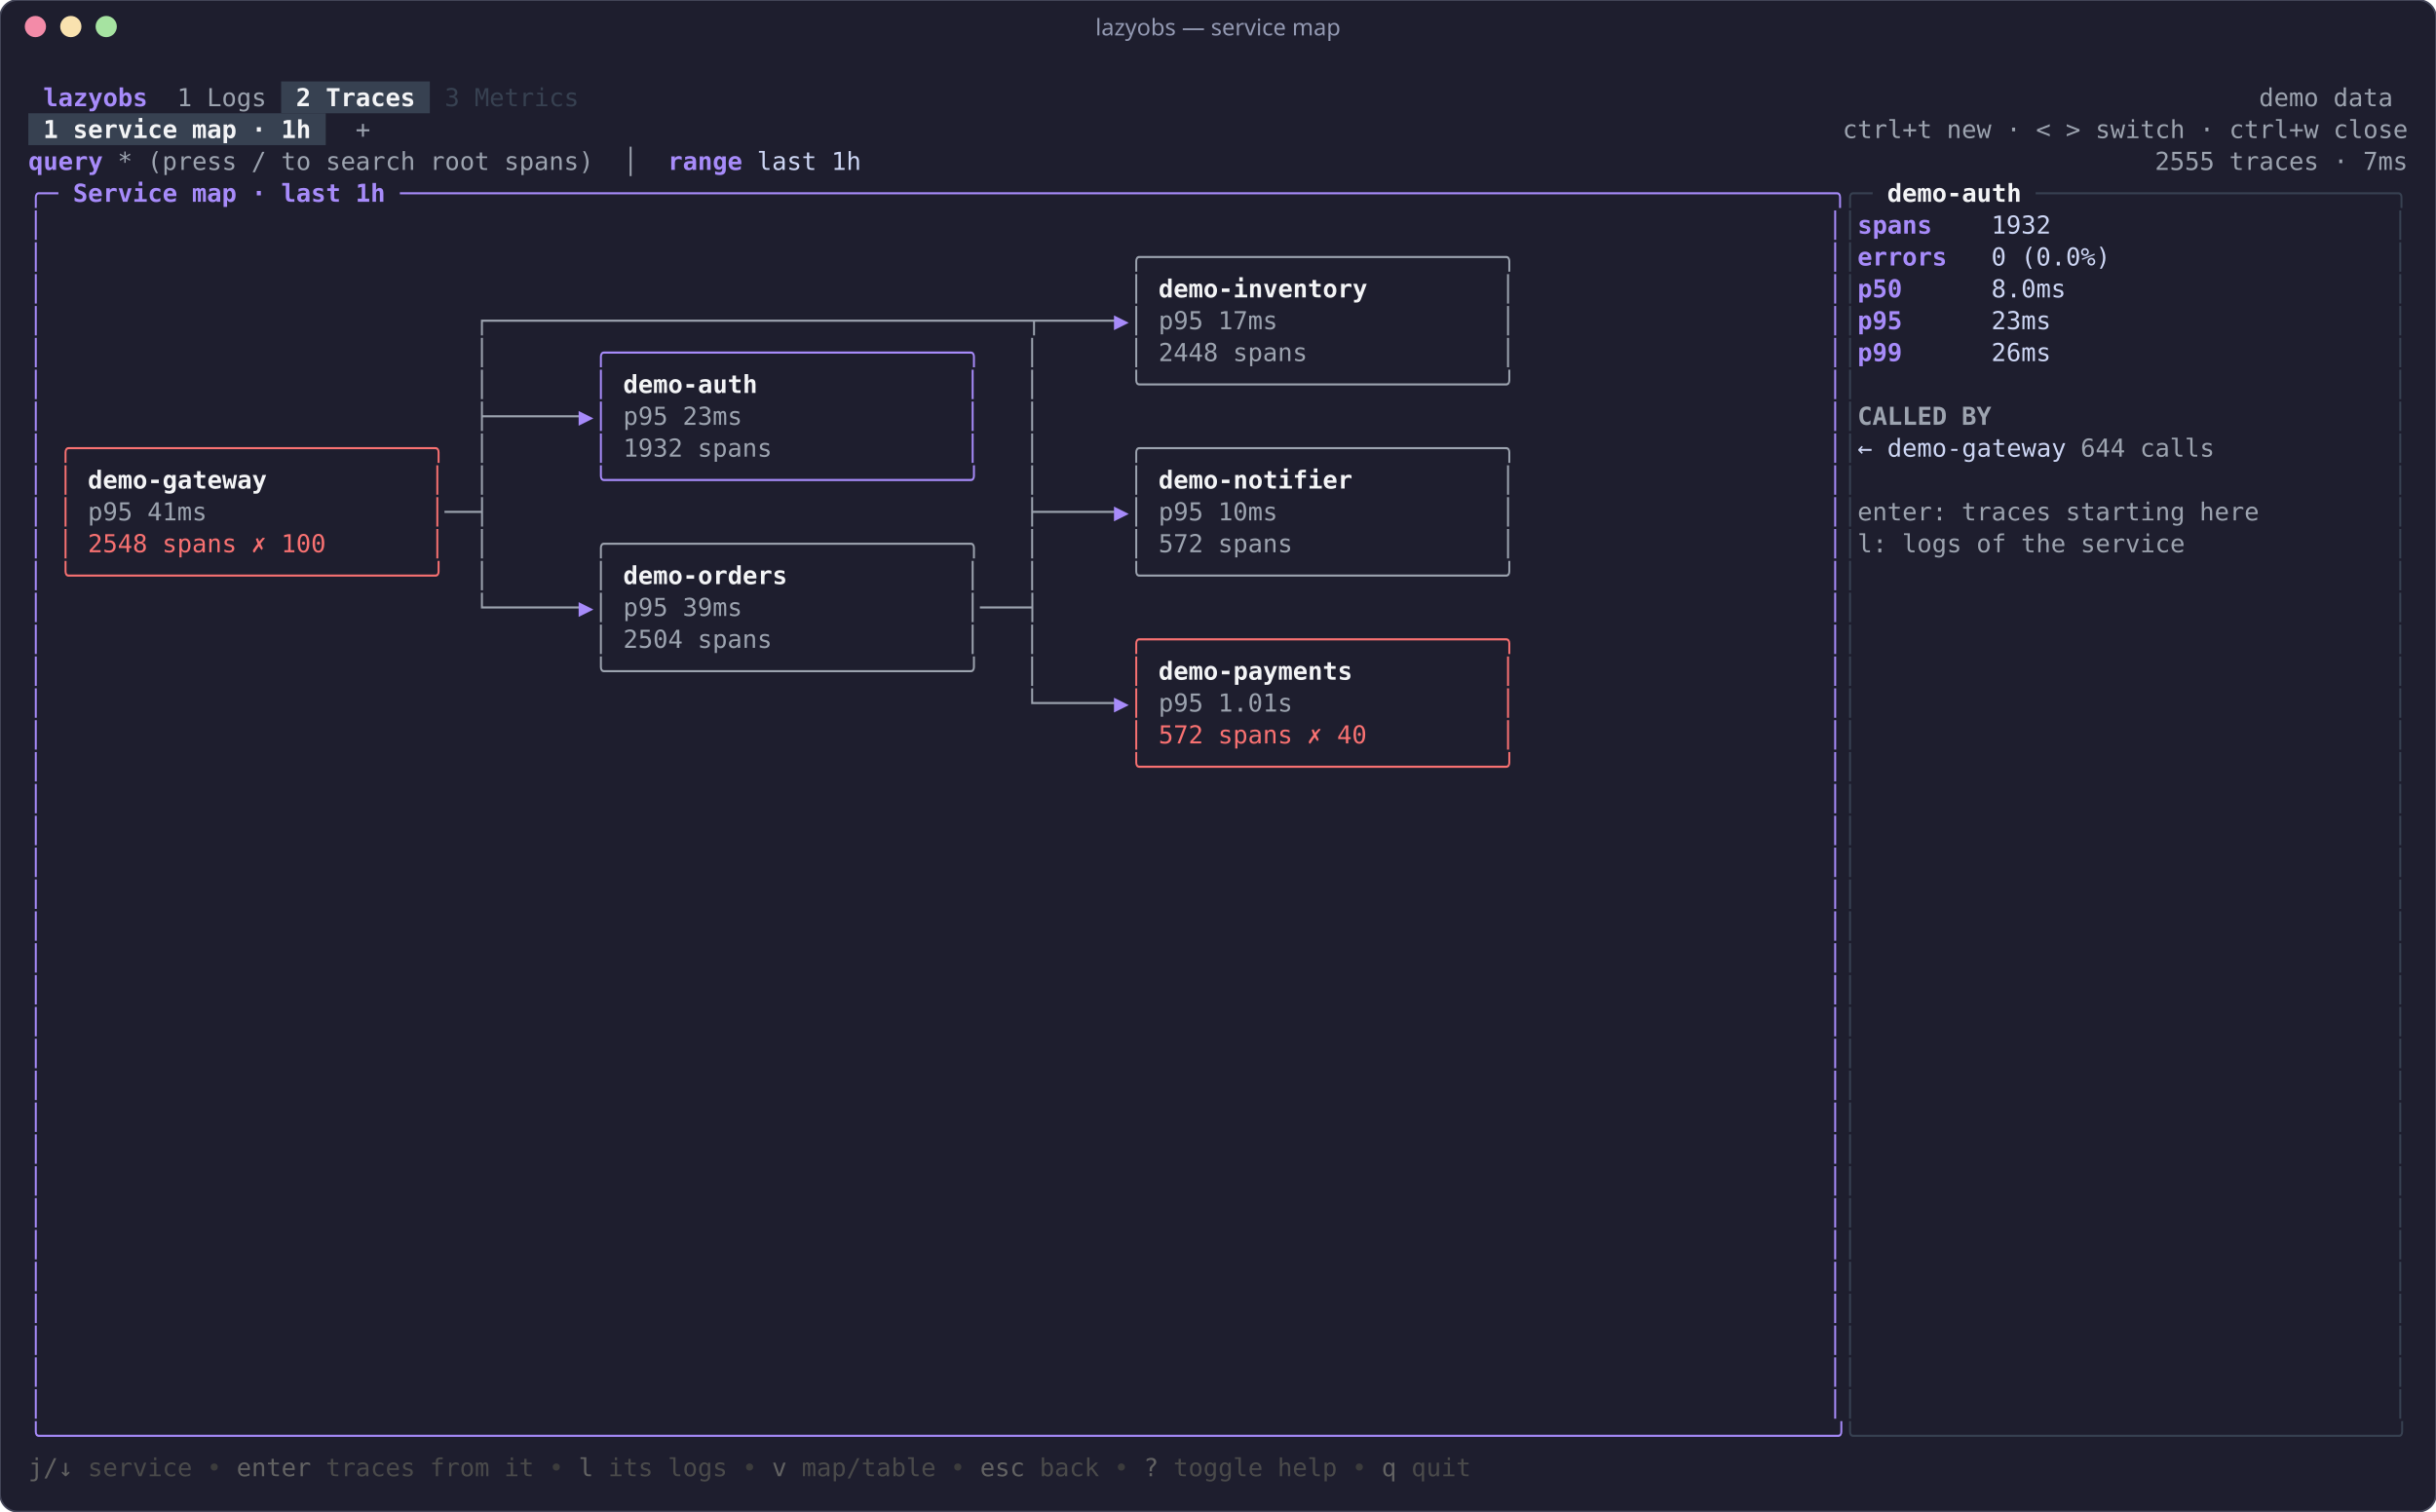
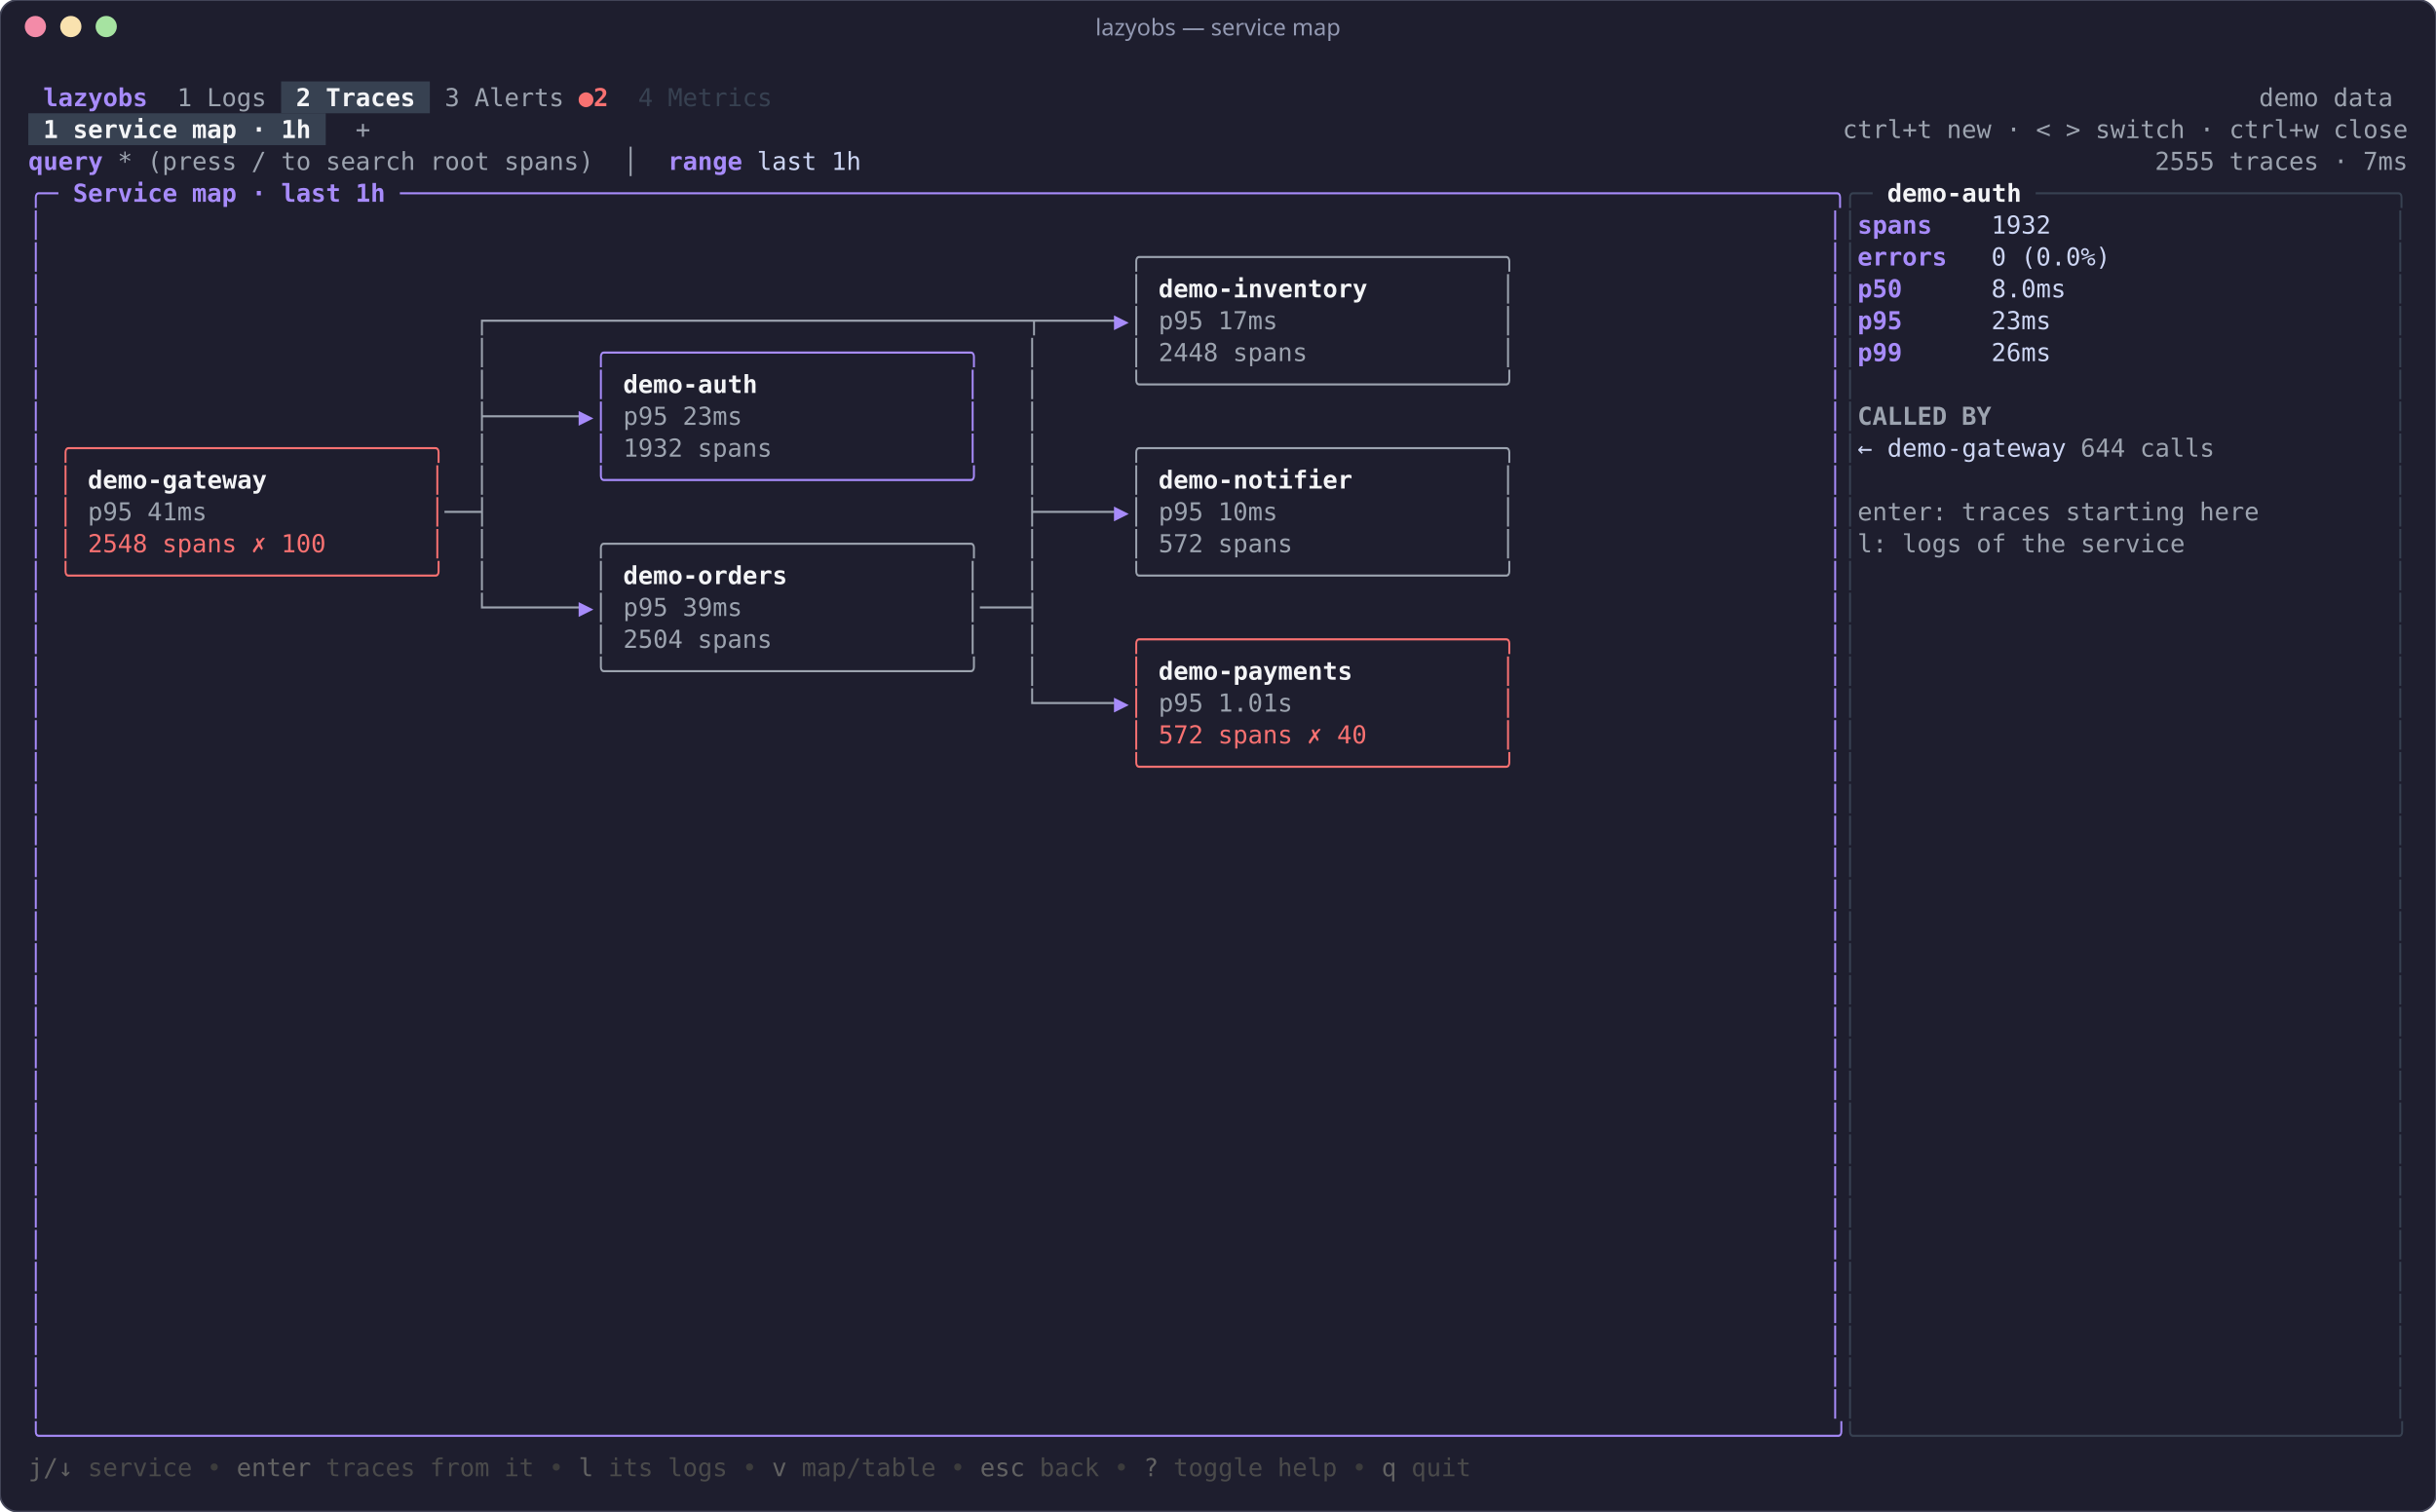
<svg xmlns="http://www.w3.org/2000/svg" width="1376" height="854" viewBox="0 0 1376 854">
  <rect width="100%" height="100%" rx="10" fill="#1e1e2e" stroke="#45475a" />
  <circle cx="20" cy="15" r="6" fill="#f38ba8" />
  <circle cx="40" cy="15" r="6" fill="#f9e2af" />
  <circle cx="60" cy="15" r="6" fill="#a6e3a1" />
  <text x="688" y="20" fill="#9399b2" font-family="sans-serif" font-size="13" text-anchor="middle">lazyobs — service map</text>
  <g font-family="JetBrains Mono, SF Mono, Menlo, Consolas, DejaVu Sans Mono, monospace" font-size="14" xml:space="preserve">
    <rect x="158.8" y="46.0" width="84.0" height="18.0" fill="#374151" />
    <text x="24.4" y="60.0" fill="#a78bfa" textLength="58.8" lengthAdjust="spacingAndGlyphs" font-weight="bold">lazyobs</text>
    <text x="100.0" y="60.0" fill="#9ca3af" textLength="8.4" lengthAdjust="spacingAndGlyphs">1</text>
    <text x="116.8" y="60.0" fill="#9ca3af" textLength="33.6" lengthAdjust="spacingAndGlyphs">Logs</text>
    <text x="167.2" y="60.0" fill="#f3f4f6" textLength="8.4" lengthAdjust="spacingAndGlyphs" font-weight="bold">2</text>
    <text x="184.0" y="60.0" fill="#f3f4f6" textLength="50.4" lengthAdjust="spacingAndGlyphs" font-weight="bold">Traces</text>
-     <text x="251.2" y="60.0" fill="#374151" textLength="8.4" lengthAdjust="spacingAndGlyphs">3</text>
-     <text x="268.0" y="60.0" fill="#374151" textLength="58.8" lengthAdjust="spacingAndGlyphs">Metrics</text>
+     <text x="251.2" y="60.0" fill="#9ca3af" textLength="8.4" lengthAdjust="spacingAndGlyphs">3</text>
+     <text x="268.0" y="60.0" fill="#9ca3af" textLength="50.4" lengthAdjust="spacingAndGlyphs">Alerts</text>
+     <text x="326.8" y="60.0" fill="#f87171" textLength="16.8" lengthAdjust="spacingAndGlyphs" font-weight="bold">●2</text>
+     <text x="360.4" y="60.0" fill="#374151" textLength="8.4" lengthAdjust="spacingAndGlyphs">4</text>
+     <text x="377.2" y="60.0" fill="#374151" textLength="58.8" lengthAdjust="spacingAndGlyphs">Metrics</text>
    <text x="1276.0" y="60.0" fill="#9ca3af" textLength="33.6" lengthAdjust="spacingAndGlyphs">demo</text>
    <text x="1318.0" y="60.0" fill="#9ca3af" textLength="33.6" lengthAdjust="spacingAndGlyphs">data</text>
    <rect x="16.0" y="64.0" width="168.0" height="18.0" fill="#374151" />
    <text x="24.4" y="78.0" fill="#f3f4f6" textLength="8.4" lengthAdjust="spacingAndGlyphs" font-weight="bold">1</text>
    <text x="41.2" y="78.0" fill="#f3f4f6" textLength="58.8" lengthAdjust="spacingAndGlyphs" font-weight="bold">service</text>
    <text x="108.4" y="78.0" fill="#f3f4f6" textLength="25.2" lengthAdjust="spacingAndGlyphs" font-weight="bold">map</text>
    <text x="142.0" y="78.0" fill="#f3f4f6" textLength="8.4" lengthAdjust="spacingAndGlyphs" font-weight="bold">·</text>
    <text x="158.8" y="78.0" fill="#f3f4f6" textLength="16.8" lengthAdjust="spacingAndGlyphs" font-weight="bold">1h</text>
    <text x="200.8" y="78.0" fill="#9ca3af" textLength="8.4" lengthAdjust="spacingAndGlyphs">+</text>
    <text x="1040.8" y="78.0" fill="#9ca3af" textLength="50.4" lengthAdjust="spacingAndGlyphs">ctrl+t</text>
    <text x="1099.6" y="78.0" fill="#9ca3af" textLength="25.2" lengthAdjust="spacingAndGlyphs">new</text>
    <text x="1133.2" y="78.0" fill="#9ca3af" textLength="8.4" lengthAdjust="spacingAndGlyphs">·</text>
    <text x="1150.0" y="78.0" fill="#9ca3af" textLength="8.4" lengthAdjust="spacingAndGlyphs">&lt;</text>
    <text x="1166.8" y="78.0" fill="#9ca3af" textLength="8.4" lengthAdjust="spacingAndGlyphs">&gt;</text>
    <text x="1183.6" y="78.0" fill="#9ca3af" textLength="50.4" lengthAdjust="spacingAndGlyphs">switch</text>
    <text x="1242.4" y="78.0" fill="#9ca3af" textLength="8.4" lengthAdjust="spacingAndGlyphs">·</text>
    <text x="1259.2" y="78.0" fill="#9ca3af" textLength="50.4" lengthAdjust="spacingAndGlyphs">ctrl+w</text>
    <text x="1318.0" y="78.0" fill="#9ca3af" textLength="42.0" lengthAdjust="spacingAndGlyphs">close</text>
    <text x="16.0" y="96.0" fill="#a78bfa" textLength="42.0" lengthAdjust="spacingAndGlyphs" font-weight="bold">query</text>
    <text x="66.4" y="96.0" fill="#9ca3af" textLength="8.4" lengthAdjust="spacingAndGlyphs">*</text>
    <text x="83.2" y="96.0" fill="#9ca3af" textLength="50.4" lengthAdjust="spacingAndGlyphs">(press</text>
    <text x="142.0" y="96.0" fill="#9ca3af" textLength="8.4" lengthAdjust="spacingAndGlyphs">/</text>
    <text x="158.8" y="96.0" fill="#9ca3af" textLength="16.8" lengthAdjust="spacingAndGlyphs">to</text>
    <text x="184.0" y="96.0" fill="#9ca3af" textLength="50.4" lengthAdjust="spacingAndGlyphs">search</text>
    <text x="242.8" y="96.0" fill="#9ca3af" textLength="33.6" lengthAdjust="spacingAndGlyphs">root</text>
    <text x="284.8" y="96.0" fill="#9ca3af" textLength="50.4" lengthAdjust="spacingAndGlyphs">spans)</text>
    <text x="352.0" y="96.0" fill="#9ca3af" textLength="8.4" lengthAdjust="spacingAndGlyphs">│</text>
    <text x="377.2" y="96.0" fill="#a78bfa" textLength="42.0" lengthAdjust="spacingAndGlyphs" font-weight="bold">range</text>
    <text x="427.6" y="96.0" fill="#cdd6f4" textLength="33.6" lengthAdjust="spacingAndGlyphs">last</text>
    <text x="469.6" y="96.0" fill="#cdd6f4" textLength="16.8" lengthAdjust="spacingAndGlyphs">1h</text>
    <text x="1217.2" y="96.0" fill="#9ca3af" textLength="33.6" lengthAdjust="spacingAndGlyphs">2555</text>
    <text x="1259.2" y="96.0" fill="#9ca3af" textLength="50.4" lengthAdjust="spacingAndGlyphs">traces</text>
    <text x="1318.0" y="96.0" fill="#9ca3af" textLength="8.4" lengthAdjust="spacingAndGlyphs">·</text>
    <text x="1334.8" y="96.0" fill="#9ca3af" textLength="25.2" lengthAdjust="spacingAndGlyphs">7ms</text>
    <text x="16.0" y="114.0" fill="#a78bfa" textLength="16.8" lengthAdjust="spacingAndGlyphs">╭─</text>
    <text x="41.2" y="114.0" fill="#a78bfa" textLength="58.8" lengthAdjust="spacingAndGlyphs" font-weight="bold">Service</text>
    <text x="108.4" y="114.0" fill="#a78bfa" textLength="25.2" lengthAdjust="spacingAndGlyphs" font-weight="bold">map</text>
    <text x="142.0" y="114.0" fill="#a78bfa" textLength="8.4" lengthAdjust="spacingAndGlyphs" font-weight="bold">·</text>
    <text x="158.8" y="114.0" fill="#a78bfa" textLength="33.6" lengthAdjust="spacingAndGlyphs" font-weight="bold">last</text>
    <text x="200.8" y="114.0" fill="#a78bfa" textLength="16.8" lengthAdjust="spacingAndGlyphs" font-weight="bold">1h</text>
    <text x="226.0" y="114.0" fill="#a78bfa" textLength="814.8" lengthAdjust="spacingAndGlyphs">────────────────────────────────────────────────────────────────────────────────────────────────╮</text>
    <text x="1040.8" y="114.0" fill="#374151" textLength="16.8" lengthAdjust="spacingAndGlyphs">╭─</text>
    <text x="1066.0" y="114.0" fill="#f3f4f6" textLength="75.6" lengthAdjust="spacingAndGlyphs" font-weight="bold">demo-auth</text>
    <text x="1150.0" y="114.0" fill="#374151" textLength="210.0" lengthAdjust="spacingAndGlyphs">────────────────────────╮</text>
    <text x="16.0" y="132.0" fill="#a78bfa" textLength="8.4" lengthAdjust="spacingAndGlyphs">│</text>
    <text x="1032.4" y="132.0" fill="#a78bfa" textLength="8.4" lengthAdjust="spacingAndGlyphs">│</text>
    <text x="1040.8" y="132.0" fill="#374151" textLength="8.4" lengthAdjust="spacingAndGlyphs">│</text>
    <text x="1049.2" y="132.0" fill="#a78bfa" textLength="42.0" lengthAdjust="spacingAndGlyphs" font-weight="bold">spans</text>
    <text x="1124.8" y="132.0" fill="#cdd6f4" textLength="33.6" lengthAdjust="spacingAndGlyphs">1932</text>
    <text x="1351.6" y="132.0" fill="#374151" textLength="8.4" lengthAdjust="spacingAndGlyphs">│</text>
    <text x="16.0" y="150.0" fill="#a78bfa" textLength="8.4" lengthAdjust="spacingAndGlyphs">│</text>
    <text x="637.6" y="150.0" fill="#9ca3af" textLength="218.4" lengthAdjust="spacingAndGlyphs">╭────────────────────────╮</text>
    <text x="1032.4" y="150.0" fill="#a78bfa" textLength="8.4" lengthAdjust="spacingAndGlyphs">│</text>
    <text x="1040.8" y="150.0" fill="#374151" textLength="8.4" lengthAdjust="spacingAndGlyphs">│</text>
    <text x="1049.2" y="150.0" fill="#a78bfa" textLength="50.4" lengthAdjust="spacingAndGlyphs" font-weight="bold">errors</text>
    <text x="1124.8" y="150.0" fill="#cdd6f4" textLength="8.4" lengthAdjust="spacingAndGlyphs">0</text>
    <text x="1141.6" y="150.0" fill="#cdd6f4" textLength="50.4" lengthAdjust="spacingAndGlyphs">(0.0%)</text>
    <text x="1351.6" y="150.0" fill="#374151" textLength="8.4" lengthAdjust="spacingAndGlyphs">│</text>
    <text x="16.0" y="168.0" fill="#a78bfa" textLength="8.4" lengthAdjust="spacingAndGlyphs">│</text>
    <text x="637.6" y="168.0" fill="#9ca3af" textLength="8.4" lengthAdjust="spacingAndGlyphs">│</text>
    <text x="654.4" y="168.0" fill="#f3f4f6" textLength="117.6" lengthAdjust="spacingAndGlyphs" font-weight="bold">demo-inventory</text>
    <text x="847.6" y="168.0" fill="#9ca3af" textLength="8.4" lengthAdjust="spacingAndGlyphs">│</text>
    <text x="1032.4" y="168.0" fill="#a78bfa" textLength="8.4" lengthAdjust="spacingAndGlyphs">│</text>
    <text x="1040.8" y="168.0" fill="#374151" textLength="8.4" lengthAdjust="spacingAndGlyphs">│</text>
    <text x="1049.2" y="168.0" fill="#a78bfa" textLength="25.2" lengthAdjust="spacingAndGlyphs" font-weight="bold">p50</text>
    <text x="1124.8" y="168.0" fill="#cdd6f4" textLength="42.0" lengthAdjust="spacingAndGlyphs">8.0ms</text>
    <text x="1351.6" y="168.0" fill="#374151" textLength="8.4" lengthAdjust="spacingAndGlyphs">│</text>
    <text x="16.0" y="186.0" fill="#a78bfa" textLength="8.4" lengthAdjust="spacingAndGlyphs">│</text>
    <text x="268.0" y="186.0" fill="#9ca3af" textLength="361.2" lengthAdjust="spacingAndGlyphs">┌────────────────────────────────────┬─────</text>
    <text x="629.2" y="186.0" fill="#a78bfa" textLength="8.4" lengthAdjust="spacingAndGlyphs">▶</text>
    <text x="637.6" y="186.0" fill="#9ca3af" textLength="8.4" lengthAdjust="spacingAndGlyphs">│</text>
    <text x="654.4" y="186.0" fill="#9ca3af" textLength="25.2" lengthAdjust="spacingAndGlyphs">p95</text>
    <text x="688.0" y="186.0" fill="#9ca3af" textLength="33.6" lengthAdjust="spacingAndGlyphs">17ms</text>
    <text x="847.6" y="186.0" fill="#9ca3af" textLength="8.4" lengthAdjust="spacingAndGlyphs">│</text>
    <text x="1032.4" y="186.0" fill="#a78bfa" textLength="8.4" lengthAdjust="spacingAndGlyphs">│</text>
    <text x="1040.8" y="186.0" fill="#374151" textLength="8.4" lengthAdjust="spacingAndGlyphs">│</text>
    <text x="1049.2" y="186.0" fill="#a78bfa" textLength="25.2" lengthAdjust="spacingAndGlyphs" font-weight="bold">p95</text>
    <text x="1124.8" y="186.0" fill="#cdd6f4" textLength="33.6" lengthAdjust="spacingAndGlyphs">23ms</text>
    <text x="1351.6" y="186.0" fill="#374151" textLength="8.4" lengthAdjust="spacingAndGlyphs">│</text>
    <text x="16.0" y="204.0" fill="#a78bfa" textLength="8.4" lengthAdjust="spacingAndGlyphs">│</text>
    <text x="268.0" y="204.0" fill="#9ca3af" textLength="8.4" lengthAdjust="spacingAndGlyphs">│</text>
    <text x="335.2" y="204.0" fill="#a78bfa" textLength="218.4" lengthAdjust="spacingAndGlyphs" font-weight="bold">╭────────────────────────╮</text>
    <text x="578.8" y="204.0" fill="#9ca3af" textLength="8.4" lengthAdjust="spacingAndGlyphs">│</text>
    <text x="637.6" y="204.0" fill="#9ca3af" textLength="8.4" lengthAdjust="spacingAndGlyphs">│</text>
    <text x="654.4" y="204.0" fill="#9ca3af" textLength="33.6" lengthAdjust="spacingAndGlyphs">2448</text>
    <text x="696.4" y="204.0" fill="#9ca3af" textLength="42.0" lengthAdjust="spacingAndGlyphs">spans</text>
    <text x="847.6" y="204.0" fill="#9ca3af" textLength="8.4" lengthAdjust="spacingAndGlyphs">│</text>
    <text x="1032.4" y="204.0" fill="#a78bfa" textLength="8.4" lengthAdjust="spacingAndGlyphs">│</text>
    <text x="1040.8" y="204.0" fill="#374151" textLength="8.4" lengthAdjust="spacingAndGlyphs">│</text>
    <text x="1049.2" y="204.0" fill="#a78bfa" textLength="25.2" lengthAdjust="spacingAndGlyphs" font-weight="bold">p99</text>
    <text x="1124.8" y="204.0" fill="#cdd6f4" textLength="33.6" lengthAdjust="spacingAndGlyphs">26ms</text>
    <text x="1351.6" y="204.0" fill="#374151" textLength="8.4" lengthAdjust="spacingAndGlyphs">│</text>
    <text x="16.0" y="222.0" fill="#a78bfa" textLength="8.4" lengthAdjust="spacingAndGlyphs">│</text>
    <text x="268.0" y="222.0" fill="#9ca3af" textLength="8.4" lengthAdjust="spacingAndGlyphs">│</text>
    <text x="335.2" y="222.0" fill="#a78bfa" textLength="8.4" lengthAdjust="spacingAndGlyphs" font-weight="bold">│</text>
    <text x="352.0" y="222.0" fill="#f3f4f6" textLength="75.6" lengthAdjust="spacingAndGlyphs" font-weight="bold">demo-auth</text>
    <text x="545.2" y="222.0" fill="#a78bfa" textLength="8.4" lengthAdjust="spacingAndGlyphs" font-weight="bold">│</text>
    <text x="578.8" y="222.0" fill="#9ca3af" textLength="8.4" lengthAdjust="spacingAndGlyphs">│</text>
    <text x="637.6" y="222.0" fill="#9ca3af" textLength="218.4" lengthAdjust="spacingAndGlyphs">╰────────────────────────╯</text>
    <text x="1032.4" y="222.0" fill="#a78bfa" textLength="8.4" lengthAdjust="spacingAndGlyphs">│</text>
    <text x="1040.8" y="222.0" fill="#374151" textLength="8.4" lengthAdjust="spacingAndGlyphs">│</text>
    <text x="1351.6" y="222.0" fill="#374151" textLength="8.4" lengthAdjust="spacingAndGlyphs">│</text>
    <text x="16.0" y="240.0" fill="#a78bfa" textLength="8.4" lengthAdjust="spacingAndGlyphs">│</text>
    <text x="268.0" y="240.0" fill="#9ca3af" textLength="58.8" lengthAdjust="spacingAndGlyphs">├──────</text>
    <text x="326.8" y="240.0" fill="#a78bfa" textLength="8.4" lengthAdjust="spacingAndGlyphs">▶</text>
    <text x="335.2" y="240.0" fill="#a78bfa" textLength="8.4" lengthAdjust="spacingAndGlyphs" font-weight="bold">│</text>
    <text x="352.0" y="240.0" fill="#9ca3af" textLength="25.2" lengthAdjust="spacingAndGlyphs">p95</text>
    <text x="385.6" y="240.0" fill="#9ca3af" textLength="33.6" lengthAdjust="spacingAndGlyphs">23ms</text>
    <text x="545.2" y="240.0" fill="#a78bfa" textLength="8.4" lengthAdjust="spacingAndGlyphs" font-weight="bold">│</text>
    <text x="578.8" y="240.0" fill="#9ca3af" textLength="8.4" lengthAdjust="spacingAndGlyphs">│</text>
    <text x="1032.4" y="240.0" fill="#a78bfa" textLength="8.4" lengthAdjust="spacingAndGlyphs">│</text>
    <text x="1040.8" y="240.0" fill="#374151" textLength="8.4" lengthAdjust="spacingAndGlyphs">│</text>
    <text x="1049.2" y="240.0" fill="#9ca3af" textLength="50.4" lengthAdjust="spacingAndGlyphs" font-weight="bold">CALLED</text>
    <text x="1108.0" y="240.0" fill="#9ca3af" textLength="16.8" lengthAdjust="spacingAndGlyphs" font-weight="bold">BY</text>
    <text x="1351.6" y="240.0" fill="#374151" textLength="8.4" lengthAdjust="spacingAndGlyphs">│</text>
    <text x="16.0" y="258.0" fill="#a78bfa" textLength="8.4" lengthAdjust="spacingAndGlyphs">│</text>
    <text x="32.8" y="258.0" fill="#f87171" textLength="218.4" lengthAdjust="spacingAndGlyphs">╭────────────────────────╮</text>
    <text x="268.0" y="258.0" fill="#9ca3af" textLength="8.4" lengthAdjust="spacingAndGlyphs">│</text>
    <text x="335.2" y="258.0" fill="#a78bfa" textLength="8.4" lengthAdjust="spacingAndGlyphs" font-weight="bold">│</text>
    <text x="352.0" y="258.0" fill="#9ca3af" textLength="33.6" lengthAdjust="spacingAndGlyphs">1932</text>
    <text x="394.0" y="258.0" fill="#9ca3af" textLength="42.0" lengthAdjust="spacingAndGlyphs">spans</text>
    <text x="545.2" y="258.0" fill="#a78bfa" textLength="8.4" lengthAdjust="spacingAndGlyphs" font-weight="bold">│</text>
    <text x="578.8" y="258.0" fill="#9ca3af" textLength="8.4" lengthAdjust="spacingAndGlyphs">│</text>
    <text x="637.6" y="258.0" fill="#9ca3af" textLength="218.4" lengthAdjust="spacingAndGlyphs">╭────────────────────────╮</text>
    <text x="1032.4" y="258.0" fill="#a78bfa" textLength="8.4" lengthAdjust="spacingAndGlyphs">│</text>
    <text x="1040.8" y="258.0" fill="#374151" textLength="8.4" lengthAdjust="spacingAndGlyphs">│</text>
    <text x="1049.2" y="258.0" fill="#cdd6f4" textLength="8.4" lengthAdjust="spacingAndGlyphs">←</text>
    <text x="1066.0" y="258.0" fill="#cdd6f4" textLength="100.8" lengthAdjust="spacingAndGlyphs">demo-gateway</text>
    <text x="1175.2" y="258.0" fill="#9ca3af" textLength="25.2" lengthAdjust="spacingAndGlyphs">644</text>
    <text x="1208.8" y="258.0" fill="#9ca3af" textLength="42.0" lengthAdjust="spacingAndGlyphs">calls</text>
    <text x="1351.6" y="258.0" fill="#374151" textLength="8.4" lengthAdjust="spacingAndGlyphs">│</text>
    <text x="16.0" y="276.0" fill="#a78bfa" textLength="8.4" lengthAdjust="spacingAndGlyphs">│</text>
    <text x="32.8" y="276.0" fill="#f87171" textLength="8.4" lengthAdjust="spacingAndGlyphs">│</text>
    <text x="49.6" y="276.0" fill="#f3f4f6" textLength="100.8" lengthAdjust="spacingAndGlyphs" font-weight="bold">demo-gateway</text>
    <text x="242.8" y="276.0" fill="#f87171" textLength="8.4" lengthAdjust="spacingAndGlyphs">│</text>
    <text x="268.0" y="276.0" fill="#9ca3af" textLength="8.4" lengthAdjust="spacingAndGlyphs">│</text>
    <text x="335.2" y="276.0" fill="#a78bfa" textLength="218.4" lengthAdjust="spacingAndGlyphs" font-weight="bold">╰────────────────────────╯</text>
    <text x="578.8" y="276.0" fill="#9ca3af" textLength="8.4" lengthAdjust="spacingAndGlyphs">│</text>
    <text x="637.6" y="276.0" fill="#9ca3af" textLength="8.4" lengthAdjust="spacingAndGlyphs">│</text>
    <text x="654.4" y="276.0" fill="#f3f4f6" textLength="109.2" lengthAdjust="spacingAndGlyphs" font-weight="bold">demo-notifier</text>
    <text x="847.6" y="276.0" fill="#9ca3af" textLength="8.4" lengthAdjust="spacingAndGlyphs">│</text>
    <text x="1032.4" y="276.0" fill="#a78bfa" textLength="8.4" lengthAdjust="spacingAndGlyphs">│</text>
    <text x="1040.8" y="276.0" fill="#374151" textLength="8.4" lengthAdjust="spacingAndGlyphs">│</text>
    <text x="1351.6" y="276.0" fill="#374151" textLength="8.4" lengthAdjust="spacingAndGlyphs">│</text>
    <text x="16.0" y="294.0" fill="#a78bfa" textLength="8.4" lengthAdjust="spacingAndGlyphs">│</text>
    <text x="32.8" y="294.0" fill="#f87171" textLength="8.4" lengthAdjust="spacingAndGlyphs">│</text>
    <text x="49.6" y="294.0" fill="#9ca3af" textLength="25.2" lengthAdjust="spacingAndGlyphs">p95</text>
    <text x="83.2" y="294.0" fill="#9ca3af" textLength="33.6" lengthAdjust="spacingAndGlyphs">41ms</text>
    <text x="242.8" y="294.0" fill="#f87171" textLength="8.4" lengthAdjust="spacingAndGlyphs">│</text>
    <text x="251.2" y="294.0" fill="#9ca3af" textLength="25.2" lengthAdjust="spacingAndGlyphs">──┤</text>
    <text x="578.8" y="294.0" fill="#9ca3af" textLength="50.4" lengthAdjust="spacingAndGlyphs">├─────</text>
    <text x="629.2" y="294.0" fill="#a78bfa" textLength="8.4" lengthAdjust="spacingAndGlyphs">▶</text>
    <text x="637.6" y="294.0" fill="#9ca3af" textLength="8.4" lengthAdjust="spacingAndGlyphs">│</text>
    <text x="654.4" y="294.0" fill="#9ca3af" textLength="25.2" lengthAdjust="spacingAndGlyphs">p95</text>
    <text x="688.0" y="294.0" fill="#9ca3af" textLength="33.6" lengthAdjust="spacingAndGlyphs">10ms</text>
    <text x="847.6" y="294.0" fill="#9ca3af" textLength="8.4" lengthAdjust="spacingAndGlyphs">│</text>
    <text x="1032.4" y="294.0" fill="#a78bfa" textLength="8.4" lengthAdjust="spacingAndGlyphs">│</text>
    <text x="1040.8" y="294.0" fill="#374151" textLength="8.4" lengthAdjust="spacingAndGlyphs">│</text>
    <text x="1049.2" y="294.0" fill="#9ca3af" textLength="50.4" lengthAdjust="spacingAndGlyphs">enter:</text>
    <text x="1108.0" y="294.0" fill="#9ca3af" textLength="50.4" lengthAdjust="spacingAndGlyphs">traces</text>
    <text x="1166.8" y="294.0" fill="#9ca3af" textLength="67.2" lengthAdjust="spacingAndGlyphs">starting</text>
    <text x="1242.4" y="294.0" fill="#9ca3af" textLength="33.6" lengthAdjust="spacingAndGlyphs">here</text>
    <text x="1351.6" y="294.0" fill="#374151" textLength="8.4" lengthAdjust="spacingAndGlyphs">│</text>
    <text x="16.0" y="312.0" fill="#a78bfa" textLength="8.4" lengthAdjust="spacingAndGlyphs">│</text>
    <text x="32.8" y="312.0" fill="#f87171" textLength="8.4" lengthAdjust="spacingAndGlyphs">│</text>
    <text x="49.6" y="312.0" fill="#f87171" textLength="33.6" lengthAdjust="spacingAndGlyphs">2548</text>
    <text x="91.6" y="312.0" fill="#f87171" textLength="42.0" lengthAdjust="spacingAndGlyphs">spans</text>
    <text x="142.0" y="312.0" fill="#f87171" textLength="8.4" lengthAdjust="spacingAndGlyphs">✗</text>
    <text x="158.8" y="312.0" fill="#f87171" textLength="25.2" lengthAdjust="spacingAndGlyphs">100</text>
    <text x="242.8" y="312.0" fill="#f87171" textLength="8.4" lengthAdjust="spacingAndGlyphs">│</text>
    <text x="268.0" y="312.0" fill="#9ca3af" textLength="8.4" lengthAdjust="spacingAndGlyphs">│</text>
    <text x="335.2" y="312.0" fill="#9ca3af" textLength="218.4" lengthAdjust="spacingAndGlyphs">╭────────────────────────╮</text>
    <text x="578.8" y="312.0" fill="#9ca3af" textLength="8.4" lengthAdjust="spacingAndGlyphs">│</text>
    <text x="637.6" y="312.0" fill="#9ca3af" textLength="8.4" lengthAdjust="spacingAndGlyphs">│</text>
    <text x="654.4" y="312.0" fill="#9ca3af" textLength="25.2" lengthAdjust="spacingAndGlyphs">572</text>
    <text x="688.0" y="312.0" fill="#9ca3af" textLength="42.0" lengthAdjust="spacingAndGlyphs">spans</text>
    <text x="847.6" y="312.0" fill="#9ca3af" textLength="8.4" lengthAdjust="spacingAndGlyphs">│</text>
    <text x="1032.4" y="312.0" fill="#a78bfa" textLength="8.4" lengthAdjust="spacingAndGlyphs">│</text>
    <text x="1040.8" y="312.0" fill="#374151" textLength="8.4" lengthAdjust="spacingAndGlyphs">│</text>
    <text x="1049.2" y="312.0" fill="#9ca3af" textLength="16.8" lengthAdjust="spacingAndGlyphs">l:</text>
    <text x="1074.4" y="312.0" fill="#9ca3af" textLength="33.6" lengthAdjust="spacingAndGlyphs">logs</text>
    <text x="1116.4" y="312.0" fill="#9ca3af" textLength="16.8" lengthAdjust="spacingAndGlyphs">of</text>
    <text x="1141.6" y="312.0" fill="#9ca3af" textLength="25.2" lengthAdjust="spacingAndGlyphs">the</text>
    <text x="1175.2" y="312.0" fill="#9ca3af" textLength="58.8" lengthAdjust="spacingAndGlyphs">service</text>
    <text x="1351.6" y="312.0" fill="#374151" textLength="8.4" lengthAdjust="spacingAndGlyphs">│</text>
    <text x="16.0" y="330.0" fill="#a78bfa" textLength="8.4" lengthAdjust="spacingAndGlyphs">│</text>
    <text x="32.8" y="330.0" fill="#f87171" textLength="218.4" lengthAdjust="spacingAndGlyphs">╰────────────────────────╯</text>
    <text x="268.0" y="330.0" fill="#9ca3af" textLength="8.4" lengthAdjust="spacingAndGlyphs">│</text>
    <text x="335.2" y="330.0" fill="#9ca3af" textLength="8.4" lengthAdjust="spacingAndGlyphs">│</text>
    <text x="352.0" y="330.0" fill="#f3f4f6" textLength="92.4" lengthAdjust="spacingAndGlyphs" font-weight="bold">demo-orders</text>
    <text x="545.2" y="330.0" fill="#9ca3af" textLength="8.4" lengthAdjust="spacingAndGlyphs">│</text>
    <text x="578.8" y="330.0" fill="#9ca3af" textLength="8.4" lengthAdjust="spacingAndGlyphs">│</text>
    <text x="637.6" y="330.0" fill="#9ca3af" textLength="218.4" lengthAdjust="spacingAndGlyphs">╰────────────────────────╯</text>
    <text x="1032.4" y="330.0" fill="#a78bfa" textLength="8.4" lengthAdjust="spacingAndGlyphs">│</text>
    <text x="1040.8" y="330.0" fill="#374151" textLength="8.4" lengthAdjust="spacingAndGlyphs">│</text>
    <text x="1351.6" y="330.0" fill="#374151" textLength="8.4" lengthAdjust="spacingAndGlyphs">│</text>
    <text x="16.0" y="348.0" fill="#a78bfa" textLength="8.4" lengthAdjust="spacingAndGlyphs">│</text>
    <text x="268.0" y="348.0" fill="#9ca3af" textLength="58.8" lengthAdjust="spacingAndGlyphs">└──────</text>
    <text x="326.8" y="348.0" fill="#a78bfa" textLength="8.4" lengthAdjust="spacingAndGlyphs">▶</text>
    <text x="335.2" y="348.0" fill="#9ca3af" textLength="8.4" lengthAdjust="spacingAndGlyphs">│</text>
    <text x="352.0" y="348.0" fill="#9ca3af" textLength="25.2" lengthAdjust="spacingAndGlyphs">p95</text>
    <text x="385.6" y="348.0" fill="#9ca3af" textLength="33.6" lengthAdjust="spacingAndGlyphs">39ms</text>
    <text x="545.2" y="348.0" fill="#9ca3af" textLength="42.0" lengthAdjust="spacingAndGlyphs">│───┤</text>
    <text x="1032.4" y="348.0" fill="#a78bfa" textLength="8.4" lengthAdjust="spacingAndGlyphs">│</text>
    <text x="1040.8" y="348.0" fill="#374151" textLength="8.4" lengthAdjust="spacingAndGlyphs">│</text>
    <text x="1351.6" y="348.0" fill="#374151" textLength="8.4" lengthAdjust="spacingAndGlyphs">│</text>
    <text x="16.0" y="366.0" fill="#a78bfa" textLength="8.4" lengthAdjust="spacingAndGlyphs">│</text>
    <text x="335.2" y="366.0" fill="#9ca3af" textLength="8.4" lengthAdjust="spacingAndGlyphs">│</text>
    <text x="352.0" y="366.0" fill="#9ca3af" textLength="33.6" lengthAdjust="spacingAndGlyphs">2504</text>
    <text x="394.0" y="366.0" fill="#9ca3af" textLength="42.0" lengthAdjust="spacingAndGlyphs">spans</text>
    <text x="545.2" y="366.0" fill="#9ca3af" textLength="8.4" lengthAdjust="spacingAndGlyphs">│</text>
    <text x="578.8" y="366.0" fill="#9ca3af" textLength="8.4" lengthAdjust="spacingAndGlyphs">│</text>
    <text x="637.6" y="366.0" fill="#f87171" textLength="218.4" lengthAdjust="spacingAndGlyphs">╭────────────────────────╮</text>
    <text x="1032.4" y="366.0" fill="#a78bfa" textLength="8.4" lengthAdjust="spacingAndGlyphs">│</text>
    <text x="1040.8" y="366.0" fill="#374151" textLength="8.4" lengthAdjust="spacingAndGlyphs">│</text>
    <text x="1351.6" y="366.0" fill="#374151" textLength="8.4" lengthAdjust="spacingAndGlyphs">│</text>
    <text x="16.0" y="384.0" fill="#a78bfa" textLength="8.4" lengthAdjust="spacingAndGlyphs">│</text>
    <text x="335.2" y="384.0" fill="#9ca3af" textLength="218.4" lengthAdjust="spacingAndGlyphs">╰────────────────────────╯</text>
    <text x="578.8" y="384.0" fill="#9ca3af" textLength="8.4" lengthAdjust="spacingAndGlyphs">│</text>
    <text x="637.6" y="384.0" fill="#f87171" textLength="8.4" lengthAdjust="spacingAndGlyphs">│</text>
    <text x="654.4" y="384.0" fill="#f3f4f6" textLength="109.2" lengthAdjust="spacingAndGlyphs" font-weight="bold">demo-payments</text>
    <text x="847.6" y="384.0" fill="#f87171" textLength="8.4" lengthAdjust="spacingAndGlyphs">│</text>
    <text x="1032.4" y="384.0" fill="#a78bfa" textLength="8.4" lengthAdjust="spacingAndGlyphs">│</text>
    <text x="1040.8" y="384.0" fill="#374151" textLength="8.4" lengthAdjust="spacingAndGlyphs">│</text>
    <text x="1351.6" y="384.0" fill="#374151" textLength="8.4" lengthAdjust="spacingAndGlyphs">│</text>
    <text x="16.0" y="402.0" fill="#a78bfa" textLength="8.4" lengthAdjust="spacingAndGlyphs">│</text>
    <text x="578.8" y="402.0" fill="#9ca3af" textLength="50.4" lengthAdjust="spacingAndGlyphs">└─────</text>
    <text x="629.2" y="402.0" fill="#a78bfa" textLength="8.4" lengthAdjust="spacingAndGlyphs">▶</text>
    <text x="637.6" y="402.0" fill="#f87171" textLength="8.4" lengthAdjust="spacingAndGlyphs">│</text>
    <text x="654.4" y="402.0" fill="#9ca3af" textLength="25.2" lengthAdjust="spacingAndGlyphs">p95</text>
    <text x="688.0" y="402.0" fill="#9ca3af" textLength="42.0" lengthAdjust="spacingAndGlyphs">1.01s</text>
    <text x="847.6" y="402.0" fill="#f87171" textLength="8.4" lengthAdjust="spacingAndGlyphs">│</text>
    <text x="1032.4" y="402.0" fill="#a78bfa" textLength="8.4" lengthAdjust="spacingAndGlyphs">│</text>
    <text x="1040.8" y="402.0" fill="#374151" textLength="8.4" lengthAdjust="spacingAndGlyphs">│</text>
    <text x="1351.6" y="402.0" fill="#374151" textLength="8.4" lengthAdjust="spacingAndGlyphs">│</text>
    <text x="16.0" y="420.0" fill="#a78bfa" textLength="8.4" lengthAdjust="spacingAndGlyphs">│</text>
    <text x="637.6" y="420.0" fill="#f87171" textLength="8.4" lengthAdjust="spacingAndGlyphs">│</text>
    <text x="654.4" y="420.0" fill="#f87171" textLength="25.2" lengthAdjust="spacingAndGlyphs">572</text>
    <text x="688.0" y="420.0" fill="#f87171" textLength="42.0" lengthAdjust="spacingAndGlyphs">spans</text>
    <text x="738.4" y="420.0" fill="#f87171" textLength="8.4" lengthAdjust="spacingAndGlyphs">✗</text>
    <text x="755.2" y="420.0" fill="#f87171" textLength="16.8" lengthAdjust="spacingAndGlyphs">40</text>
    <text x="847.6" y="420.0" fill="#f87171" textLength="8.4" lengthAdjust="spacingAndGlyphs">│</text>
    <text x="1032.4" y="420.0" fill="#a78bfa" textLength="8.4" lengthAdjust="spacingAndGlyphs">│</text>
    <text x="1040.8" y="420.0" fill="#374151" textLength="8.4" lengthAdjust="spacingAndGlyphs">│</text>
    <text x="1351.6" y="420.0" fill="#374151" textLength="8.4" lengthAdjust="spacingAndGlyphs">│</text>
    <text x="16.0" y="438.0" fill="#a78bfa" textLength="8.4" lengthAdjust="spacingAndGlyphs">│</text>
    <text x="637.6" y="438.0" fill="#f87171" textLength="218.4" lengthAdjust="spacingAndGlyphs">╰────────────────────────╯</text>
    <text x="1032.4" y="438.0" fill="#a78bfa" textLength="8.4" lengthAdjust="spacingAndGlyphs">│</text>
    <text x="1040.8" y="438.0" fill="#374151" textLength="8.4" lengthAdjust="spacingAndGlyphs">│</text>
    <text x="1351.6" y="438.0" fill="#374151" textLength="8.4" lengthAdjust="spacingAndGlyphs">│</text>
    <text x="16.0" y="456.0" fill="#a78bfa" textLength="8.4" lengthAdjust="spacingAndGlyphs">│</text>
    <text x="1032.4" y="456.0" fill="#a78bfa" textLength="8.4" lengthAdjust="spacingAndGlyphs">│</text>
    <text x="1040.8" y="456.0" fill="#374151" textLength="8.4" lengthAdjust="spacingAndGlyphs">│</text>
    <text x="1351.6" y="456.0" fill="#374151" textLength="8.4" lengthAdjust="spacingAndGlyphs">│</text>
    <text x="16.0" y="474.0" fill="#a78bfa" textLength="8.4" lengthAdjust="spacingAndGlyphs">│</text>
    <text x="1032.4" y="474.0" fill="#a78bfa" textLength="8.4" lengthAdjust="spacingAndGlyphs">│</text>
    <text x="1040.8" y="474.0" fill="#374151" textLength="8.4" lengthAdjust="spacingAndGlyphs">│</text>
    <text x="1351.6" y="474.0" fill="#374151" textLength="8.4" lengthAdjust="spacingAndGlyphs">│</text>
    <text x="16.0" y="492.0" fill="#a78bfa" textLength="8.4" lengthAdjust="spacingAndGlyphs">│</text>
    <text x="1032.4" y="492.0" fill="#a78bfa" textLength="8.4" lengthAdjust="spacingAndGlyphs">│</text>
    <text x="1040.8" y="492.0" fill="#374151" textLength="8.4" lengthAdjust="spacingAndGlyphs">│</text>
    <text x="1351.6" y="492.0" fill="#374151" textLength="8.4" lengthAdjust="spacingAndGlyphs">│</text>
    <text x="16.0" y="510.0" fill="#a78bfa" textLength="8.4" lengthAdjust="spacingAndGlyphs">│</text>
    <text x="1032.4" y="510.0" fill="#a78bfa" textLength="8.4" lengthAdjust="spacingAndGlyphs">│</text>
    <text x="1040.8" y="510.0" fill="#374151" textLength="8.4" lengthAdjust="spacingAndGlyphs">│</text>
    <text x="1351.6" y="510.0" fill="#374151" textLength="8.4" lengthAdjust="spacingAndGlyphs">│</text>
    <text x="16.0" y="528.0" fill="#a78bfa" textLength="8.4" lengthAdjust="spacingAndGlyphs">│</text>
    <text x="1032.4" y="528.0" fill="#a78bfa" textLength="8.4" lengthAdjust="spacingAndGlyphs">│</text>
    <text x="1040.8" y="528.0" fill="#374151" textLength="8.4" lengthAdjust="spacingAndGlyphs">│</text>
    <text x="1351.6" y="528.0" fill="#374151" textLength="8.4" lengthAdjust="spacingAndGlyphs">│</text>
    <text x="16.0" y="546.0" fill="#a78bfa" textLength="8.4" lengthAdjust="spacingAndGlyphs">│</text>
    <text x="1032.4" y="546.0" fill="#a78bfa" textLength="8.4" lengthAdjust="spacingAndGlyphs">│</text>
    <text x="1040.8" y="546.0" fill="#374151" textLength="8.4" lengthAdjust="spacingAndGlyphs">│</text>
    <text x="1351.6" y="546.0" fill="#374151" textLength="8.4" lengthAdjust="spacingAndGlyphs">│</text>
    <text x="16.0" y="564.0" fill="#a78bfa" textLength="8.4" lengthAdjust="spacingAndGlyphs">│</text>
    <text x="1032.4" y="564.0" fill="#a78bfa" textLength="8.4" lengthAdjust="spacingAndGlyphs">│</text>
    <text x="1040.8" y="564.0" fill="#374151" textLength="8.4" lengthAdjust="spacingAndGlyphs">│</text>
    <text x="1351.6" y="564.0" fill="#374151" textLength="8.4" lengthAdjust="spacingAndGlyphs">│</text>
    <text x="16.0" y="582.0" fill="#a78bfa" textLength="8.4" lengthAdjust="spacingAndGlyphs">│</text>
    <text x="1032.4" y="582.0" fill="#a78bfa" textLength="8.4" lengthAdjust="spacingAndGlyphs">│</text>
    <text x="1040.8" y="582.0" fill="#374151" textLength="8.4" lengthAdjust="spacingAndGlyphs">│</text>
    <text x="1351.6" y="582.0" fill="#374151" textLength="8.4" lengthAdjust="spacingAndGlyphs">│</text>
    <text x="16.0" y="600.0" fill="#a78bfa" textLength="8.4" lengthAdjust="spacingAndGlyphs">│</text>
    <text x="1032.4" y="600.0" fill="#a78bfa" textLength="8.4" lengthAdjust="spacingAndGlyphs">│</text>
    <text x="1040.8" y="600.0" fill="#374151" textLength="8.4" lengthAdjust="spacingAndGlyphs">│</text>
    <text x="1351.6" y="600.0" fill="#374151" textLength="8.4" lengthAdjust="spacingAndGlyphs">│</text>
    <text x="16.0" y="618.0" fill="#a78bfa" textLength="8.4" lengthAdjust="spacingAndGlyphs">│</text>
    <text x="1032.4" y="618.0" fill="#a78bfa" textLength="8.4" lengthAdjust="spacingAndGlyphs">│</text>
    <text x="1040.8" y="618.0" fill="#374151" textLength="8.4" lengthAdjust="spacingAndGlyphs">│</text>
    <text x="1351.6" y="618.0" fill="#374151" textLength="8.4" lengthAdjust="spacingAndGlyphs">│</text>
    <text x="16.0" y="636.0" fill="#a78bfa" textLength="8.4" lengthAdjust="spacingAndGlyphs">│</text>
    <text x="1032.4" y="636.0" fill="#a78bfa" textLength="8.4" lengthAdjust="spacingAndGlyphs">│</text>
    <text x="1040.8" y="636.0" fill="#374151" textLength="8.4" lengthAdjust="spacingAndGlyphs">│</text>
    <text x="1351.6" y="636.0" fill="#374151" textLength="8.4" lengthAdjust="spacingAndGlyphs">│</text>
    <text x="16.0" y="654.0" fill="#a78bfa" textLength="8.4" lengthAdjust="spacingAndGlyphs">│</text>
    <text x="1032.4" y="654.0" fill="#a78bfa" textLength="8.4" lengthAdjust="spacingAndGlyphs">│</text>
    <text x="1040.8" y="654.0" fill="#374151" textLength="8.4" lengthAdjust="spacingAndGlyphs">│</text>
    <text x="1351.6" y="654.0" fill="#374151" textLength="8.4" lengthAdjust="spacingAndGlyphs">│</text>
    <text x="16.0" y="672.0" fill="#a78bfa" textLength="8.4" lengthAdjust="spacingAndGlyphs">│</text>
    <text x="1032.4" y="672.0" fill="#a78bfa" textLength="8.4" lengthAdjust="spacingAndGlyphs">│</text>
    <text x="1040.8" y="672.0" fill="#374151" textLength="8.4" lengthAdjust="spacingAndGlyphs">│</text>
    <text x="1351.6" y="672.0" fill="#374151" textLength="8.4" lengthAdjust="spacingAndGlyphs">│</text>
    <text x="16.0" y="690.0" fill="#a78bfa" textLength="8.4" lengthAdjust="spacingAndGlyphs">│</text>
    <text x="1032.4" y="690.0" fill="#a78bfa" textLength="8.4" lengthAdjust="spacingAndGlyphs">│</text>
    <text x="1040.8" y="690.0" fill="#374151" textLength="8.4" lengthAdjust="spacingAndGlyphs">│</text>
    <text x="1351.6" y="690.0" fill="#374151" textLength="8.4" lengthAdjust="spacingAndGlyphs">│</text>
    <text x="16.0" y="708.0" fill="#a78bfa" textLength="8.4" lengthAdjust="spacingAndGlyphs">│</text>
    <text x="1032.4" y="708.0" fill="#a78bfa" textLength="8.4" lengthAdjust="spacingAndGlyphs">│</text>
    <text x="1040.8" y="708.0" fill="#374151" textLength="8.4" lengthAdjust="spacingAndGlyphs">│</text>
    <text x="1351.6" y="708.0" fill="#374151" textLength="8.4" lengthAdjust="spacingAndGlyphs">│</text>
    <text x="16.0" y="726.0" fill="#a78bfa" textLength="8.4" lengthAdjust="spacingAndGlyphs">│</text>
    <text x="1032.4" y="726.0" fill="#a78bfa" textLength="8.4" lengthAdjust="spacingAndGlyphs">│</text>
    <text x="1040.8" y="726.0" fill="#374151" textLength="8.4" lengthAdjust="spacingAndGlyphs">│</text>
    <text x="1351.6" y="726.0" fill="#374151" textLength="8.4" lengthAdjust="spacingAndGlyphs">│</text>
    <text x="16.0" y="744.0" fill="#a78bfa" textLength="8.4" lengthAdjust="spacingAndGlyphs">│</text>
    <text x="1032.4" y="744.0" fill="#a78bfa" textLength="8.4" lengthAdjust="spacingAndGlyphs">│</text>
    <text x="1040.8" y="744.0" fill="#374151" textLength="8.4" lengthAdjust="spacingAndGlyphs">│</text>
    <text x="1351.6" y="744.0" fill="#374151" textLength="8.4" lengthAdjust="spacingAndGlyphs">│</text>
    <text x="16.0" y="762.0" fill="#a78bfa" textLength="8.4" lengthAdjust="spacingAndGlyphs">│</text>
    <text x="1032.4" y="762.0" fill="#a78bfa" textLength="8.4" lengthAdjust="spacingAndGlyphs">│</text>
    <text x="1040.8" y="762.0" fill="#374151" textLength="8.4" lengthAdjust="spacingAndGlyphs">│</text>
    <text x="1351.6" y="762.0" fill="#374151" textLength="8.4" lengthAdjust="spacingAndGlyphs">│</text>
    <text x="16.0" y="780.0" fill="#a78bfa" textLength="8.4" lengthAdjust="spacingAndGlyphs">│</text>
    <text x="1032.4" y="780.0" fill="#a78bfa" textLength="8.4" lengthAdjust="spacingAndGlyphs">│</text>
    <text x="1040.8" y="780.0" fill="#374151" textLength="8.4" lengthAdjust="spacingAndGlyphs">│</text>
    <text x="1351.6" y="780.0" fill="#374151" textLength="8.4" lengthAdjust="spacingAndGlyphs">│</text>
    <text x="16.0" y="798.0" fill="#a78bfa" textLength="8.4" lengthAdjust="spacingAndGlyphs">│</text>
    <text x="1032.4" y="798.0" fill="#a78bfa" textLength="8.4" lengthAdjust="spacingAndGlyphs">│</text>
    <text x="1040.8" y="798.0" fill="#374151" textLength="8.4" lengthAdjust="spacingAndGlyphs">│</text>
    <text x="1351.6" y="798.0" fill="#374151" textLength="8.4" lengthAdjust="spacingAndGlyphs">│</text>
    <text x="16.0" y="816.0" fill="#a78bfa" textLength="1024.8" lengthAdjust="spacingAndGlyphs">╰────────────────────────────────────────────────────────────────────────────────────────────────────────────────────────╯</text>
    <text x="1040.8" y="816.0" fill="#374151" textLength="319.2" lengthAdjust="spacingAndGlyphs">╰────────────────────────────────────╯</text>
    <text x="16.0" y="834.0" fill="#626262" textLength="25.2" lengthAdjust="spacingAndGlyphs">j/↓</text>
    <text x="49.6" y="834.0" fill="#4a4a4a" textLength="58.8" lengthAdjust="spacingAndGlyphs">service</text>
    <text x="116.8" y="834.0" fill="#3c3c3c" textLength="8.4" lengthAdjust="spacingAndGlyphs">•</text>
    <text x="133.6" y="834.0" fill="#626262" textLength="42.0" lengthAdjust="spacingAndGlyphs">enter</text>
    <text x="184.0" y="834.0" fill="#4a4a4a" textLength="50.4" lengthAdjust="spacingAndGlyphs">traces</text>
    <text x="242.8" y="834.0" fill="#4a4a4a" textLength="33.6" lengthAdjust="spacingAndGlyphs">from</text>
    <text x="284.8" y="834.0" fill="#4a4a4a" textLength="16.8" lengthAdjust="spacingAndGlyphs">it</text>
    <text x="310.0" y="834.0" fill="#3c3c3c" textLength="8.4" lengthAdjust="spacingAndGlyphs">•</text>
    <text x="326.8" y="834.0" fill="#626262" textLength="8.4" lengthAdjust="spacingAndGlyphs">l</text>
    <text x="343.6" y="834.0" fill="#4a4a4a" textLength="25.2" lengthAdjust="spacingAndGlyphs">its</text>
    <text x="377.2" y="834.0" fill="#4a4a4a" textLength="33.6" lengthAdjust="spacingAndGlyphs">logs</text>
    <text x="419.2" y="834.0" fill="#3c3c3c" textLength="8.4" lengthAdjust="spacingAndGlyphs">•</text>
    <text x="436.0" y="834.0" fill="#626262" textLength="8.4" lengthAdjust="spacingAndGlyphs">v</text>
    <text x="452.8" y="834.0" fill="#4a4a4a" textLength="75.6" lengthAdjust="spacingAndGlyphs">map/table</text>
    <text x="536.8" y="834.0" fill="#3c3c3c" textLength="8.4" lengthAdjust="spacingAndGlyphs">•</text>
    <text x="553.6" y="834.0" fill="#626262" textLength="25.2" lengthAdjust="spacingAndGlyphs">esc</text>
    <text x="587.2" y="834.0" fill="#4a4a4a" textLength="33.6" lengthAdjust="spacingAndGlyphs">back</text>
    <text x="629.2" y="834.0" fill="#3c3c3c" textLength="8.4" lengthAdjust="spacingAndGlyphs">•</text>
    <text x="646.0" y="834.0" fill="#626262" textLength="8.4" lengthAdjust="spacingAndGlyphs">?</text>
    <text x="662.8" y="834.0" fill="#4a4a4a" textLength="50.4" lengthAdjust="spacingAndGlyphs">toggle</text>
    <text x="721.6" y="834.0" fill="#4a4a4a" textLength="33.6" lengthAdjust="spacingAndGlyphs">help</text>
    <text x="763.6" y="834.0" fill="#3c3c3c" textLength="8.4" lengthAdjust="spacingAndGlyphs">•</text>
    <text x="780.4" y="834.0" fill="#626262" textLength="8.4" lengthAdjust="spacingAndGlyphs">q</text>
    <text x="797.2" y="834.0" fill="#4a4a4a" textLength="33.6" lengthAdjust="spacingAndGlyphs">quit</text>
  </g>
</svg>
